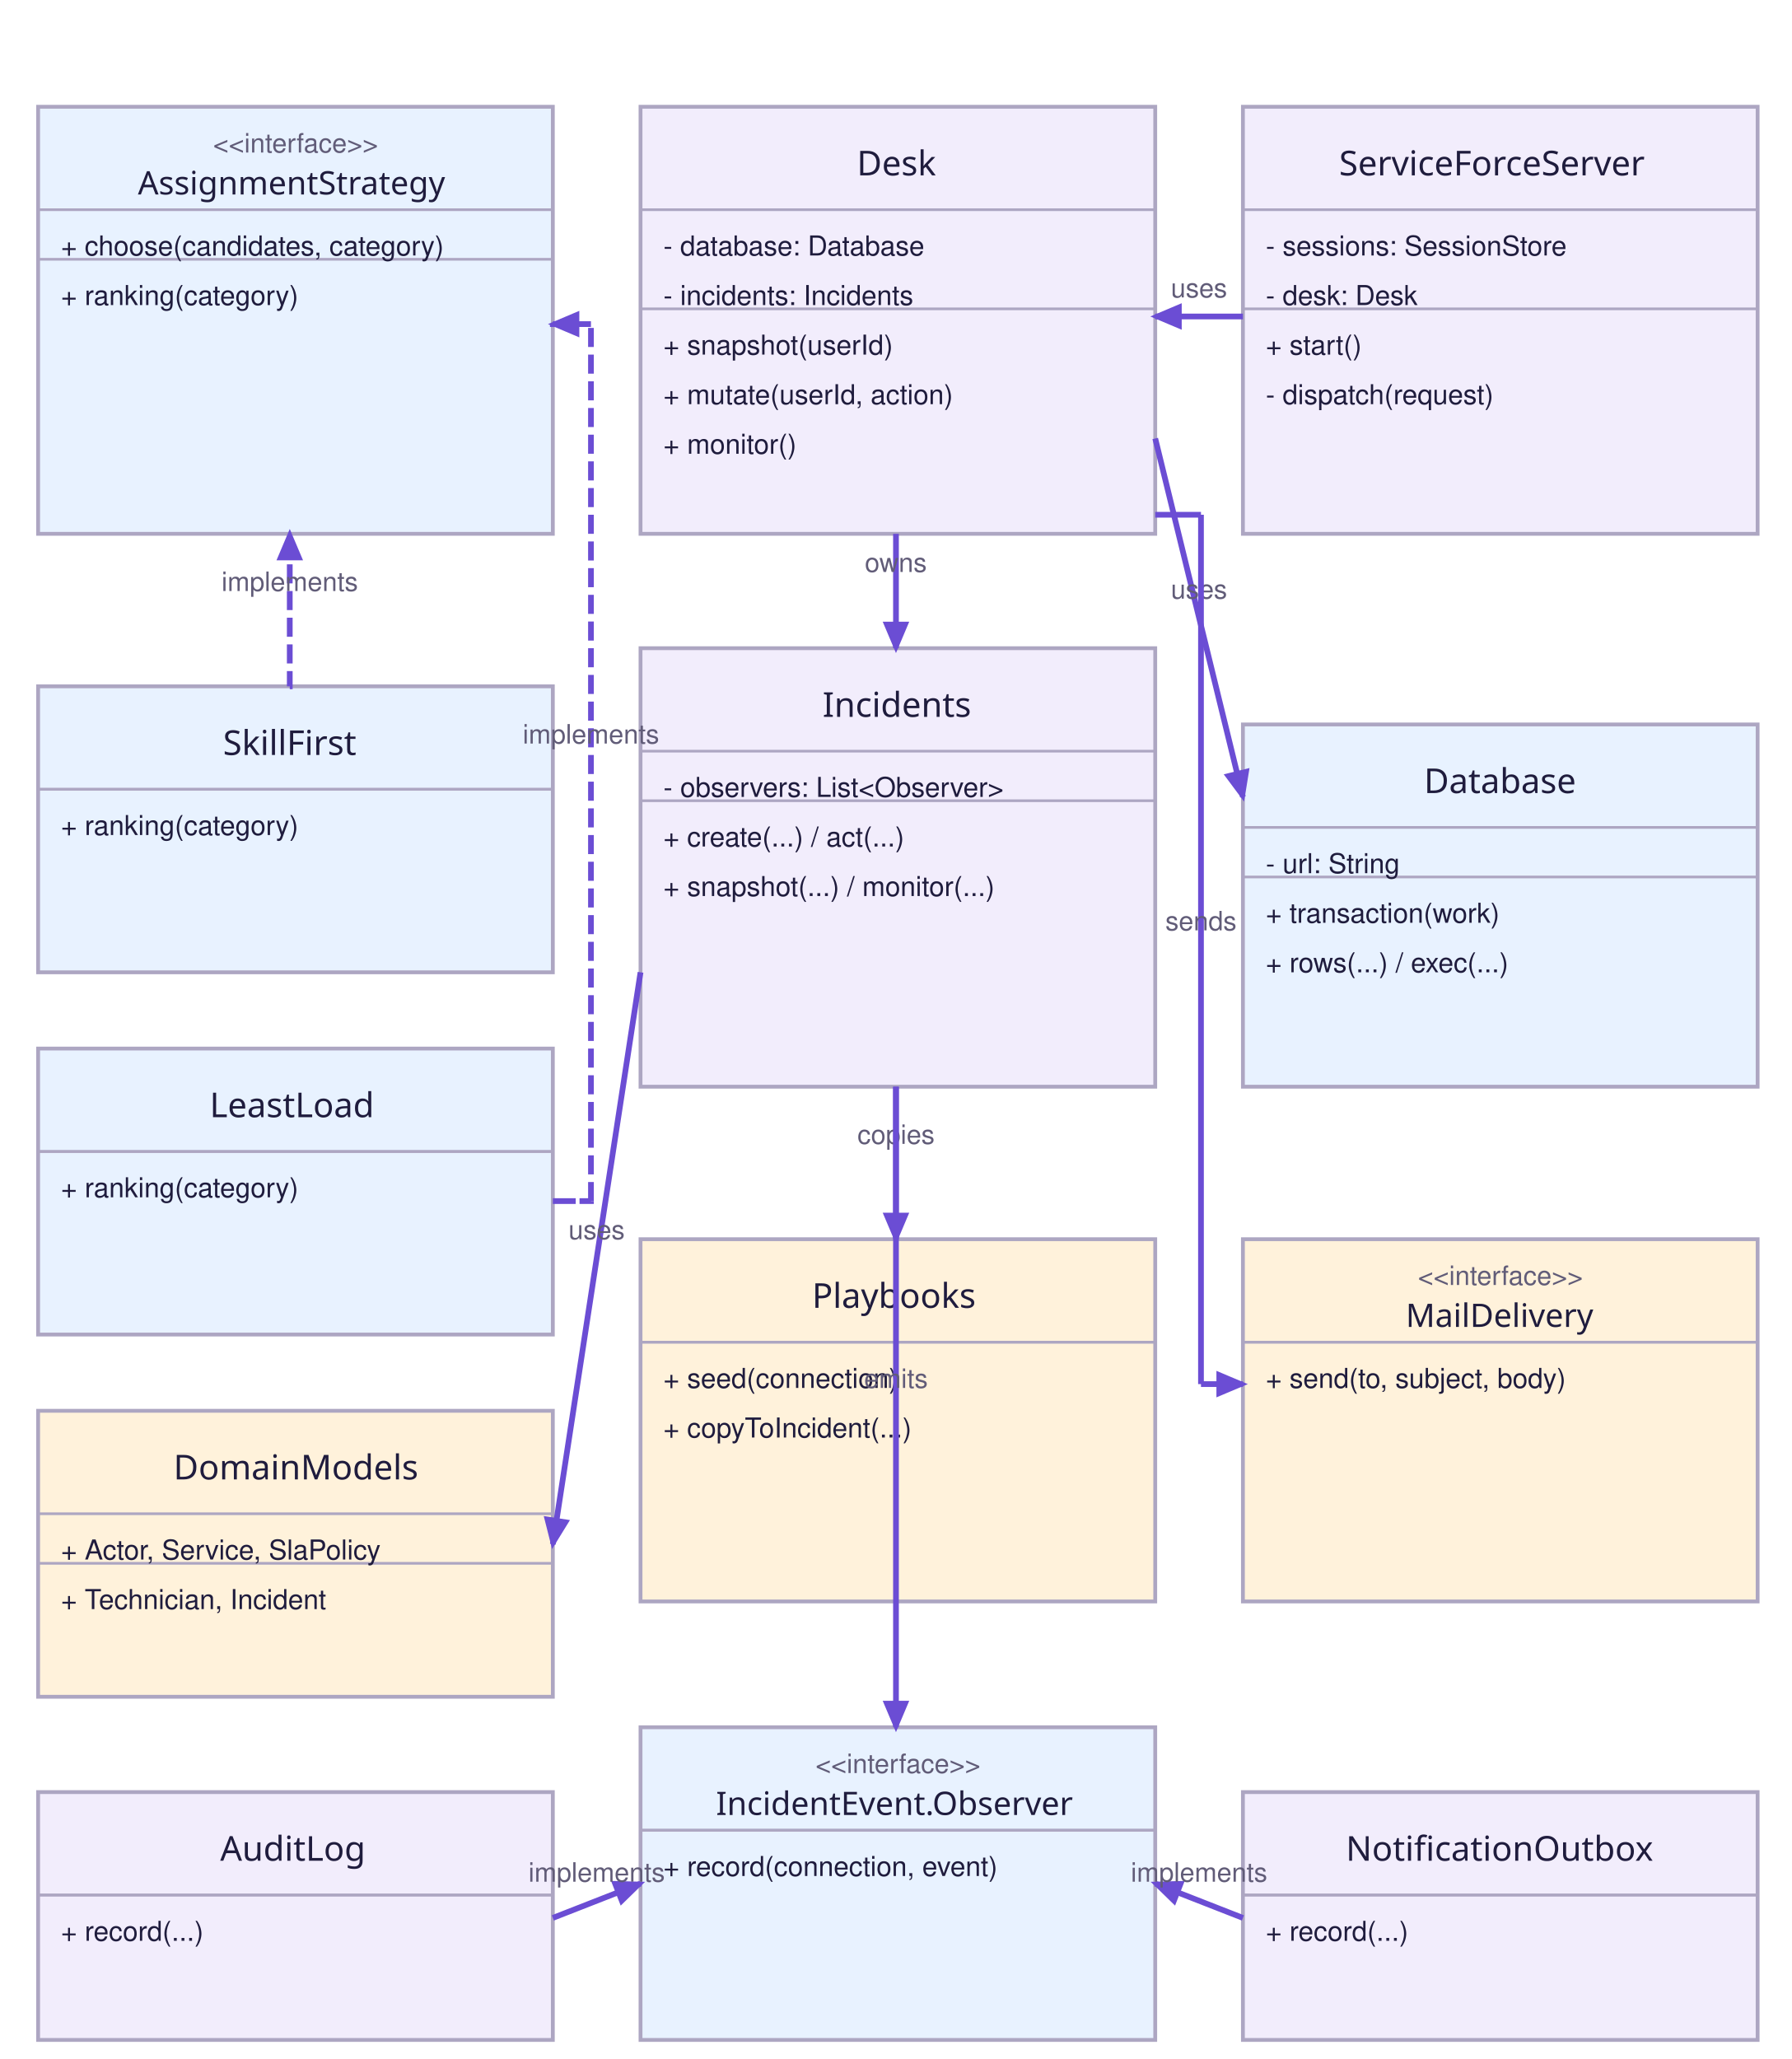
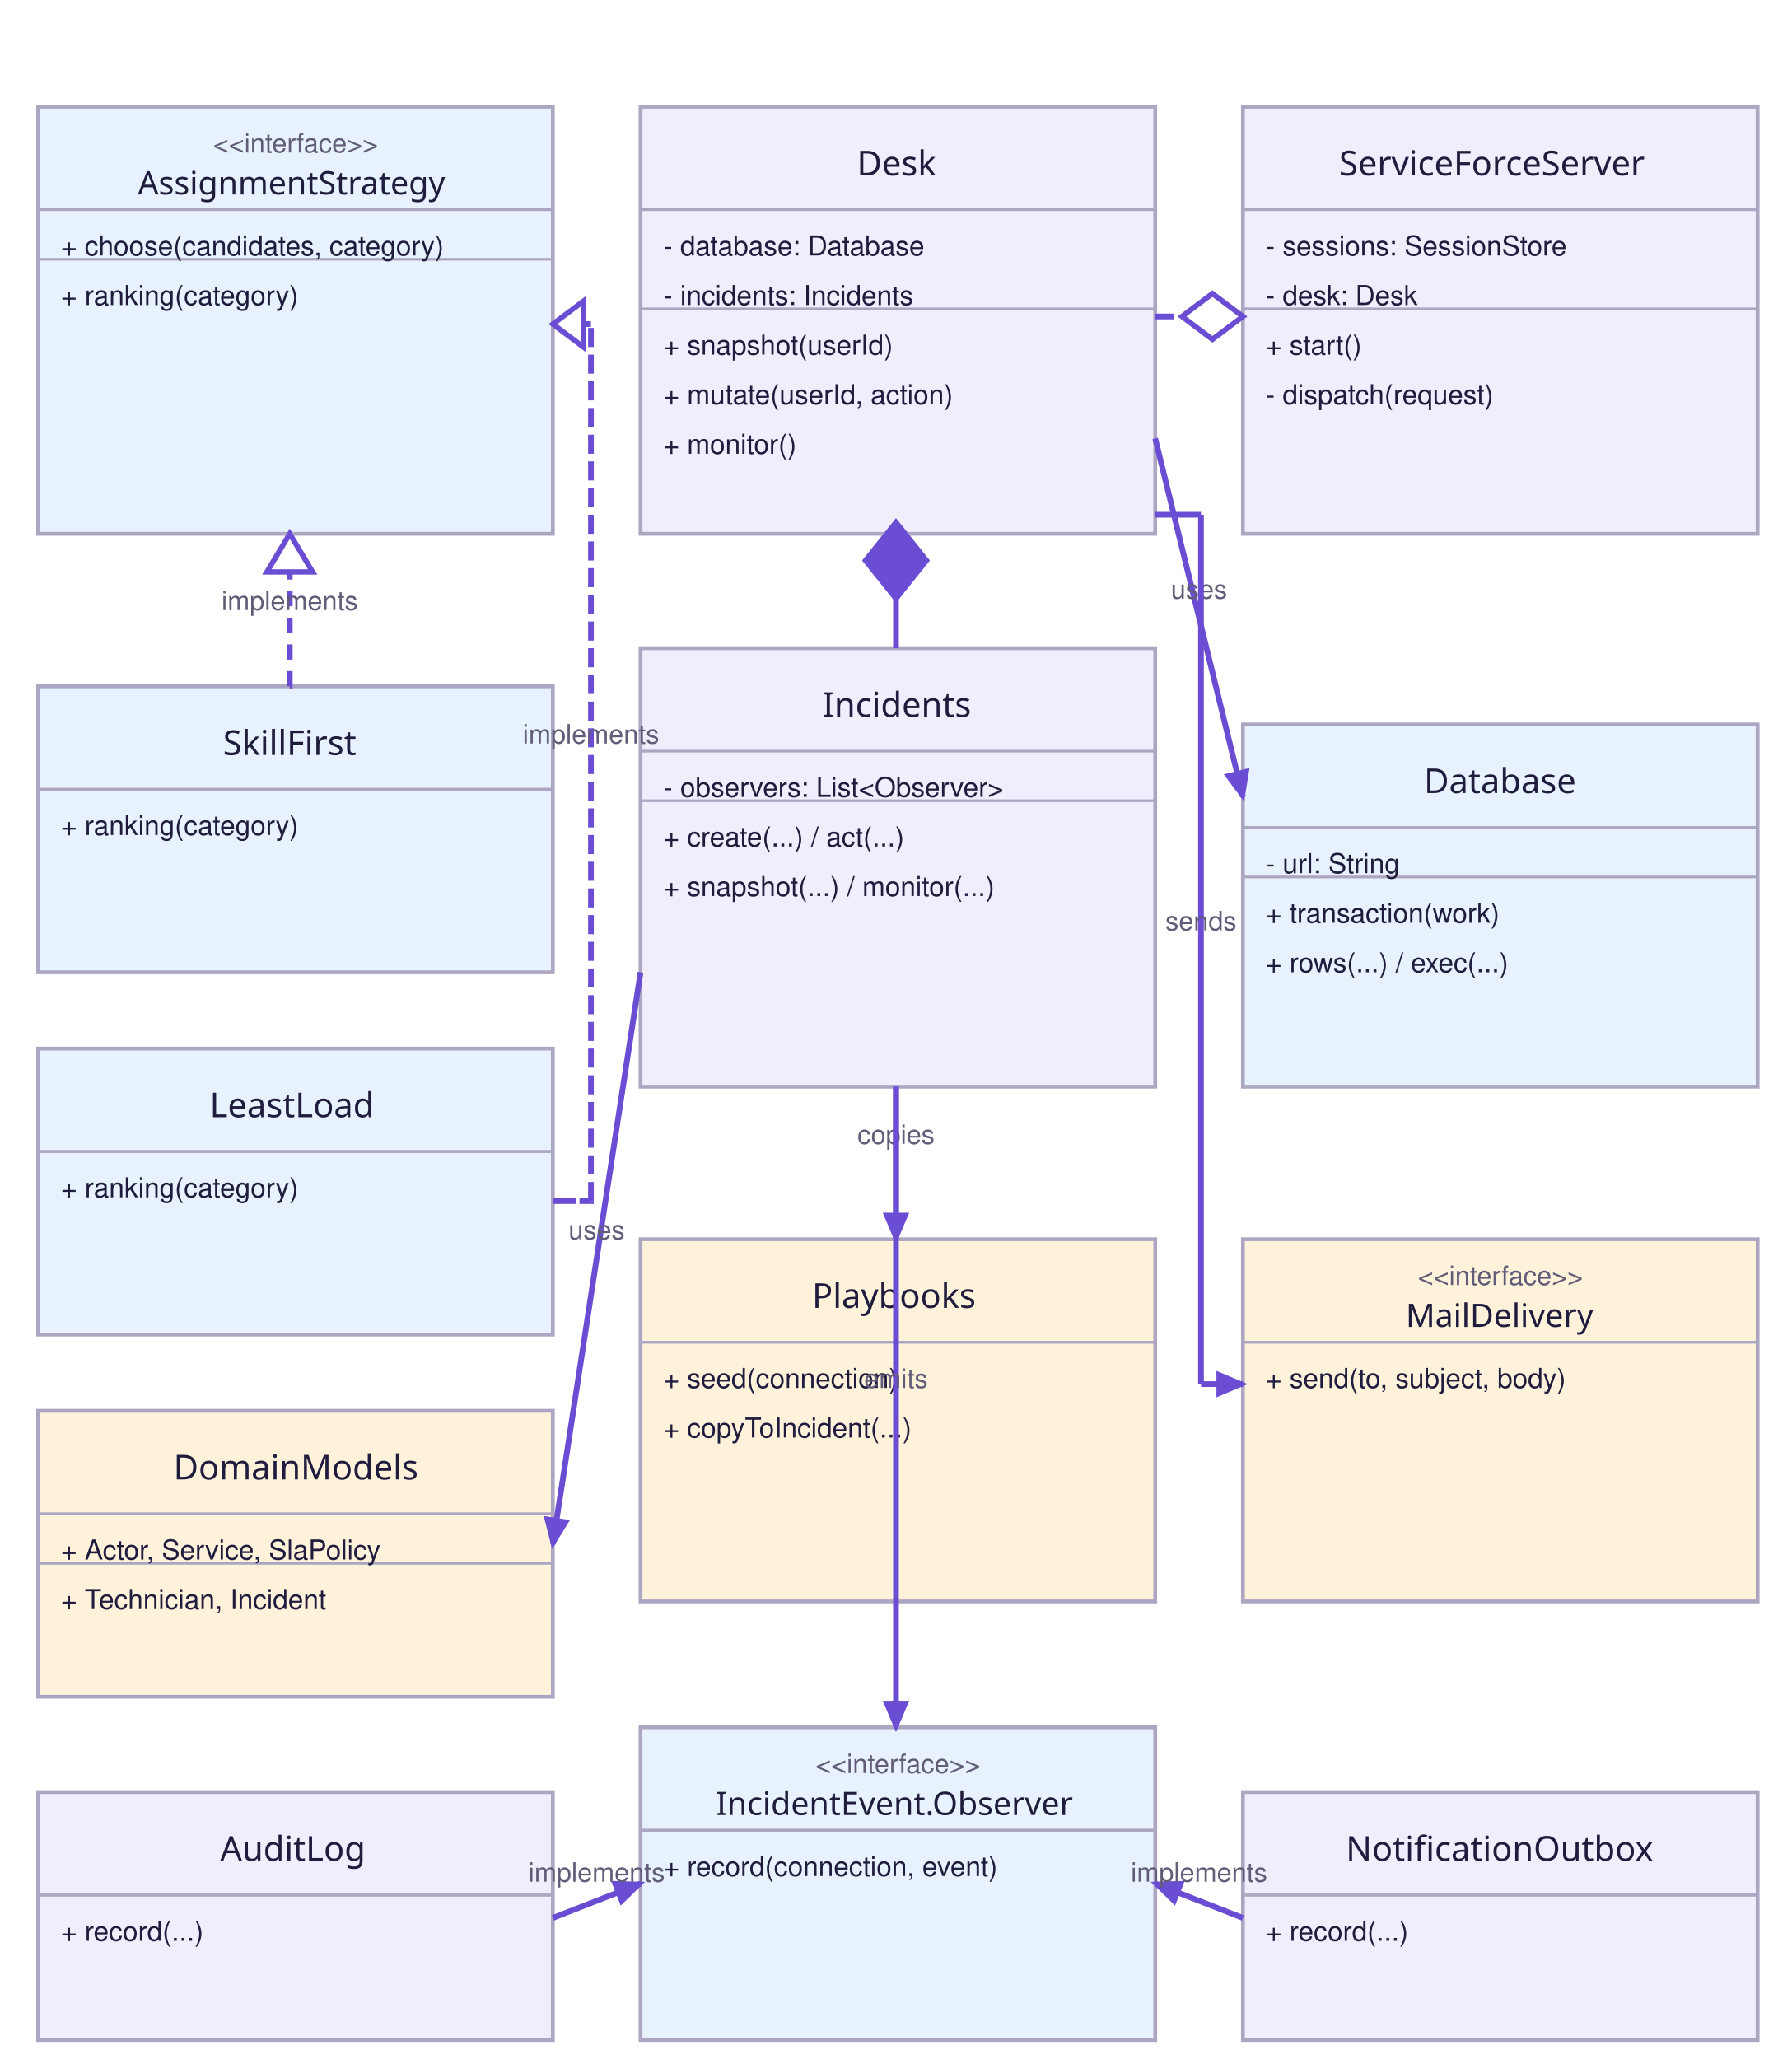
<svg xmlns="http://www.w3.org/2000/svg" width="470" height="540" preserveAspectRatio="xMinYMin meet" viewBox="0 0 470 540" version="1.0" fill-rule="evenodd">
  <clipPath id="clip">
    <rect x="0" y="0" width="470" height="540" />
  </clipPath>
  <g id="group" transform="scale(1,-1) translate(0,-540)" style="clip-path: url(#clip)">
    <g transform="">
      <rect x="10" y="400" width="135" height="112" style="stroke: rgb(68%,65%,76%); stroke-linecap: butt; stroke-width: 1; fill: rgb(91%,95%,100%); fill-rule: evenodd;" />
      <path d="M 10,485 L 145,485 Z" style="stroke: rgb(68%,65%,76%); stroke-linecap: butt; stroke-width: 0.7;" />
      <path d="M 10,472 L 145,472 Z" style="stroke: rgb(68%,65%,76%); stroke-linecap: butt; stroke-width: 0.7;" />
      <text x="55.901" y="500" style="font-family: Helvetica; font-size: 7px;fill: rgb(38%,36%,47%); stroke:none;" transform="translate(0,1000) scale(1,-1)">&lt;&lt;interface&gt;&gt;</text>
      <text x="36.173" y="489" style="font-family: Helvetica-Bold; font-size: 8.5px;fill: rgb(12%,11%,24%); stroke:none;" transform="translate(0,978) scale(1,-1)">AssignmentStrategy</text>
      <text x="16" y="473" style="font-family: Helvetica; font-size: 7.2px;fill: rgb(12%,11%,24%); stroke:none;" transform="translate(0,946) scale(1,-1)">+ choose(candidates, category)</text>
      <text x="16" y="460" style="font-family: Helvetica; font-size: 7.2px;fill: rgb(12%,11%,24%); stroke:none;" transform="translate(0,920) scale(1,-1)">+ ranking(category)</text>
      <rect x="168" y="400" width="135" height="112" style="stroke: rgb(68%,65%,76%); stroke-linecap: butt; stroke-width: 1; fill: rgb(95%,93%,99%); fill-rule: evenodd;" />
      <path d="M 168,485 L 303,485 Z" style="stroke: rgb(68%,65%,76%); stroke-linecap: butt; stroke-width: 0.7;" />
      <path d="M 168,459 L 303,459 Z" style="stroke: rgb(68%,65%,76%); stroke-linecap: butt; stroke-width: 0.7;" />
      <text x="224.745" y="494" style="font-family: Helvetica-Bold; font-size: 9px;fill: rgb(12%,11%,24%); stroke:none;" transform="translate(0,988) scale(1,-1)">Desk</text>
      <text x="174" y="473" style="font-family: Helvetica; font-size: 7.2px;fill: rgb(12%,11%,24%); stroke:none;" transform="translate(0,946) scale(1,-1)">- database: Database</text>
      <text x="174" y="460" style="font-family: Helvetica; font-size: 7.2px;fill: rgb(12%,11%,24%); stroke:none;" transform="translate(0,920) scale(1,-1)">- incidents: Incidents</text>
      <text x="174" y="447" style="font-family: Helvetica; font-size: 7.2px;fill: rgb(12%,11%,24%); stroke:none;" transform="translate(0,894) scale(1,-1)">+ snapshot(userId)</text>
      <text x="174" y="434" style="font-family: Helvetica; font-size: 7.2px;fill: rgb(12%,11%,24%); stroke:none;" transform="translate(0,868) scale(1,-1)">+ mutate(userId, action)</text>
      <text x="174" y="421" style="font-family: Helvetica; font-size: 7.2px;fill: rgb(12%,11%,24%); stroke:none;" transform="translate(0,842) scale(1,-1)">+ monitor()</text>
      <rect x="326" y="400" width="135" height="112" style="stroke: rgb(68%,65%,76%); stroke-linecap: butt; stroke-width: 1; fill: rgb(95%,93%,99%); fill-rule: evenodd;" />
      <path d="M 326,485 L 461,485 Z" style="stroke: rgb(68%,65%,76%); stroke-linecap: butt; stroke-width: 0.7;" />
      <path d="M 326,459 L 461,459 Z" style="stroke: rgb(68%,65%,76%); stroke-linecap: butt; stroke-width: 0.7;" />
      <text x="351.227" y="494" style="font-family: Helvetica-Bold; font-size: 9px;fill: rgb(12%,11%,24%); stroke:none;" transform="translate(0,988) scale(1,-1)">ServiceForceServer</text>
      <text x="332" y="473" style="font-family: Helvetica; font-size: 7.2px;fill: rgb(12%,11%,24%); stroke:none;" transform="translate(0,946) scale(1,-1)">- sessions: SessionStore</text>
      <text x="332" y="460" style="font-family: Helvetica; font-size: 7.2px;fill: rgb(12%,11%,24%); stroke:none;" transform="translate(0,920) scale(1,-1)">- desk: Desk</text>
      <text x="332" y="447" style="font-family: Helvetica; font-size: 7.2px;fill: rgb(12%,11%,24%); stroke:none;" transform="translate(0,894) scale(1,-1)">+ start()</text>
      <text x="332" y="434" style="font-family: Helvetica; font-size: 7.2px;fill: rgb(12%,11%,24%); stroke:none;" transform="translate(0,868) scale(1,-1)">- dispatch(request)</text>
      <rect x="10" y="285" width="135" height="75" style="stroke: rgb(68%,65%,76%); stroke-linecap: butt; stroke-width: 1; fill: rgb(91%,95%,100%); fill-rule: evenodd;" />
      <path d="M 10,333 L 145,333 Z" style="stroke: rgb(68%,65%,76%); stroke-linecap: butt; stroke-width: 0.7;" />
      <path d="M 10,333 L 145,333 Z" style="stroke: rgb(68%,65%,76%); stroke-linecap: butt; stroke-width: 0.7;" />
      <text x="58.492" y="342" style="font-family: Helvetica-Bold; font-size: 9px;fill: rgb(12%,11%,24%); stroke:none;" transform="translate(0,684) scale(1,-1)">SkillFirst</text>
      <text x="16" y="321" style="font-family: Helvetica; font-size: 7.2px;fill: rgb(12%,11%,24%); stroke:none;" transform="translate(0,642) scale(1,-1)">+ ranking(category)</text>
      <rect x="10" y="190" width="135" height="75" style="stroke: rgb(68%,65%,76%); stroke-linecap: butt; stroke-width: 1; fill: rgb(91%,95%,100%); fill-rule: evenodd;" />
      <path d="M 10,238 L 145,238 Z" style="stroke: rgb(68%,65%,76%); stroke-linecap: butt; stroke-width: 0.7;" />
      <path d="M 10,238 L 145,238 Z" style="stroke: rgb(68%,65%,76%); stroke-linecap: butt; stroke-width: 0.7;" />
      <text x="54.995" y="247" style="font-family: Helvetica-Bold; font-size: 9px;fill: rgb(12%,11%,24%); stroke:none;" transform="translate(0,494) scale(1,-1)">LeastLoad</text>
      <text x="16" y="226" style="font-family: Helvetica; font-size: 7.2px;fill: rgb(12%,11%,24%); stroke:none;" transform="translate(0,452) scale(1,-1)">+ ranking(category)</text>
      <rect x="10" y="95" width="135" height="75" style="stroke: rgb(68%,65%,76%); stroke-linecap: butt; stroke-width: 1; fill: rgb(100%,95%,86%); fill-rule: evenodd;" />
      <path d="M 10,143 L 145,143 Z" style="stroke: rgb(68%,65%,76%); stroke-linecap: butt; stroke-width: 0.7;" />
      <path d="M 10,130 L 145,130 Z" style="stroke: rgb(68%,65%,76%); stroke-linecap: butt; stroke-width: 0.7;" />
      <text x="45.496" y="152" style="font-family: Helvetica-Bold; font-size: 9px;fill: rgb(12%,11%,24%); stroke:none;" transform="translate(0,304) scale(1,-1)">DomainModels</text>
      <text x="16" y="131" style="font-family: Helvetica; font-size: 7.2px;fill: rgb(12%,11%,24%); stroke:none;" transform="translate(0,262) scale(1,-1)">+ Actor, Service, SlaPolicy</text>
      <text x="16" y="118" style="font-family: Helvetica; font-size: 7.2px;fill: rgb(12%,11%,24%); stroke:none;" transform="translate(0,236) scale(1,-1)">+ Technician, Incident</text>
      <rect x="168" y="255" width="135" height="115" style="stroke: rgb(68%,65%,76%); stroke-linecap: butt; stroke-width: 1; fill: rgb(95%,93%,99%); fill-rule: evenodd;" />
      <path d="M 168,343 L 303,343 Z" style="stroke: rgb(68%,65%,76%); stroke-linecap: butt; stroke-width: 0.7;" />
      <path d="M 168,330 L 303,330 Z" style="stroke: rgb(68%,65%,76%); stroke-linecap: butt; stroke-width: 0.7;" />
      <text x="215.745" y="352" style="font-family: Helvetica-Bold; font-size: 9px;fill: rgb(12%,11%,24%); stroke:none;" transform="translate(0,704) scale(1,-1)">Incidents</text>
      <text x="174" y="331" style="font-family: Helvetica; font-size: 7.2px;fill: rgb(12%,11%,24%); stroke:none;" transform="translate(0,662) scale(1,-1)">- observers: List&lt;Observer&gt;</text>
      <text x="174" y="318" style="font-family: Helvetica; font-size: 7.2px;fill: rgb(12%,11%,24%); stroke:none;" transform="translate(0,636) scale(1,-1)">+ create(...) / act(...) </text>
      <text x="174" y="305" style="font-family: Helvetica; font-size: 7.2px;fill: rgb(12%,11%,24%); stroke:none;" transform="translate(0,610) scale(1,-1)">+ snapshot(...) / monitor(...)</text>
      <rect x="326" y="255" width="135" height="95" style="stroke: rgb(68%,65%,76%); stroke-linecap: butt; stroke-width: 1; fill: rgb(91%,95%,100%); fill-rule: evenodd;" />
      <path d="M 326,323 L 461,323 Z" style="stroke: rgb(68%,65%,76%); stroke-linecap: butt; stroke-width: 0.7;" />
      <path d="M 326,310 L 461,310 Z" style="stroke: rgb(68%,65%,76%); stroke-linecap: butt; stroke-width: 0.7;" />
      <text x="373.493" y="332" style="font-family: Helvetica-Bold; font-size: 9px;fill: rgb(12%,11%,24%); stroke:none;" transform="translate(0,664) scale(1,-1)">Database</text>
      <text x="332" y="311" style="font-family: Helvetica; font-size: 7.2px;fill: rgb(12%,11%,24%); stroke:none;" transform="translate(0,622) scale(1,-1)">- url: String</text>
      <text x="332" y="298" style="font-family: Helvetica; font-size: 7.2px;fill: rgb(12%,11%,24%); stroke:none;" transform="translate(0,596) scale(1,-1)">+ transaction(work)</text>
      <text x="332" y="285" style="font-family: Helvetica; font-size: 7.2px;fill: rgb(12%,11%,24%); stroke:none;" transform="translate(0,570) scale(1,-1)">+ rows(...) / exec(...)</text>
      <rect x="168" y="120" width="135" height="95" style="stroke: rgb(68%,65%,76%); stroke-linecap: butt; stroke-width: 1; fill: rgb(100%,95%,86%); fill-rule: evenodd;" />
      <path d="M 168,188 L 303,188 Z" style="stroke: rgb(68%,65%,76%); stroke-linecap: butt; stroke-width: 0.7;" />
      <path d="M 168,188 L 303,188 Z" style="stroke: rgb(68%,65%,76%); stroke-linecap: butt; stroke-width: 0.7;" />
      <text x="212.991" y="197" style="font-family: Helvetica-Bold; font-size: 9px;fill: rgb(12%,11%,24%); stroke:none;" transform="translate(0,394) scale(1,-1)">Playbooks</text>
      <text x="174" y="176" style="font-family: Helvetica; font-size: 7.2px;fill: rgb(12%,11%,24%); stroke:none;" transform="translate(0,352) scale(1,-1)">+ seed(connection)</text>
      <text x="174" y="163" style="font-family: Helvetica; font-size: 7.2px;fill: rgb(12%,11%,24%); stroke:none;" transform="translate(0,326) scale(1,-1)">+ copyToIncident(...)</text>
      <rect x="326" y="120" width="135" height="95" style="stroke: rgb(68%,65%,76%); stroke-linecap: butt; stroke-width: 1; fill: rgb(100%,95%,86%); fill-rule: evenodd;" />
      <path d="M 326,188 L 461,188 Z" style="stroke: rgb(68%,65%,76%); stroke-linecap: butt; stroke-width: 0.7;" />
      <path d="M 326,188 L 461,188 Z" style="stroke: rgb(68%,65%,76%); stroke-linecap: butt; stroke-width: 0.7;" />
      <text x="371.901" y="203" style="font-family: Helvetica; font-size: 7px;fill: rgb(38%,36%,47%); stroke:none;" transform="translate(0,406) scale(1,-1)">&lt;&lt;interface&gt;&gt;</text>
      <text x="368.697" y="192" style="font-family: Helvetica-Bold; font-size: 8.5px;fill: rgb(12%,11%,24%); stroke:none;" transform="translate(0,384) scale(1,-1)">MailDelivery</text>
      <text x="332" y="176" style="font-family: Helvetica; font-size: 7.2px;fill: rgb(12%,11%,24%); stroke:none;" transform="translate(0,352) scale(1,-1)">+ send(to, subject, body)</text>
      <rect x="168" y="5" width="135" height="82" style="stroke: rgb(68%,65%,76%); stroke-linecap: butt; stroke-width: 1; fill: rgb(91%,95%,100%); fill-rule: evenodd;" />
      <path d="M 168,60 L 303,60 Z" style="stroke: rgb(68%,65%,76%); stroke-linecap: butt; stroke-width: 0.7;" />
      <path d="M 168,60 L 303,60 Z" style="stroke: rgb(68%,65%,76%); stroke-linecap: butt; stroke-width: 0.7;" />
      <text x="213.901" y="75" style="font-family: Helvetica; font-size: 7px;fill: rgb(38%,36%,47%); stroke:none;" transform="translate(0,150) scale(1,-1)">&lt;&lt;interface&gt;&gt;</text>
      <text x="187.79" y="64" style="font-family: Helvetica-Bold; font-size: 8.5px;fill: rgb(12%,11%,24%); stroke:none;" transform="translate(0,128) scale(1,-1)">IncidentEvent.Observer</text>
      <text x="174" y="48" style="font-family: Helvetica; font-size: 7.2px;fill: rgb(12%,11%,24%); stroke:none;" transform="translate(0,96) scale(1,-1)">+ record(connection, event)</text>
      <rect x="10" y="5" width="135" height="65" style="stroke: rgb(68%,65%,76%); stroke-linecap: butt; stroke-width: 1; fill: rgb(95%,93%,99%); fill-rule: evenodd;" />
      <path d="M 10,43 L 145,43 Z" style="stroke: rgb(68%,65%,76%); stroke-linecap: butt; stroke-width: 0.7;" />
      <path d="M 10,43 L 145,43 Z" style="stroke: rgb(68%,65%,76%); stroke-linecap: butt; stroke-width: 0.7;" />
      <text x="57.754" y="52" style="font-family: Helvetica-Bold; font-size: 9px;fill: rgb(12%,11%,24%); stroke:none;" transform="translate(0,104) scale(1,-1)">AuditLog</text>
      <text x="16" y="31" style="font-family: Helvetica; font-size: 7.2px;fill: rgb(12%,11%,24%); stroke:none;" transform="translate(0,62) scale(1,-1)">+ record(...)</text>
      <rect x="326" y="5" width="135" height="65" style="stroke: rgb(68%,65%,76%); stroke-linecap: butt; stroke-width: 1; fill: rgb(95%,93%,99%); fill-rule: evenodd;" />
      <path d="M 326,43 L 461,43 Z" style="stroke: rgb(68%,65%,76%); stroke-linecap: butt; stroke-width: 0.7;" />
      <path d="M 326,43 L 461,43 Z" style="stroke: rgb(68%,65%,76%); stroke-linecap: butt; stroke-width: 0.7;" />
      <text x="353.0" y="52" style="font-family: Helvetica-Bold; font-size: 9px;fill: rgb(12%,11%,24%); stroke:none;" transform="translate(0,104) scale(1,-1)">NotificationOutbox</text>
      <text x="332" y="31" style="font-family: Helvetica; font-size: 7.2px;fill: rgb(12%,11%,24%); stroke:none;" transform="translate(0,62) scale(1,-1)">+ record(...)</text>
-       <path d="M 76,360 L 76,400 Z" style="stroke: rgb(42%,30%,83%); stroke-linecap: butt; stroke-width: 1.5; stroke-dasharray: 4, 3;" />
-       <polygon points="76 400, 73.274 393.553, 78.726 393.553" style="stroke: rgb(42%,30%,83%); stroke-linecap: butt; stroke-width: 1; fill: rgb(42%,30%,83%); fill-rule: evenodd;" />
-       <text x="58.108" y="385.0" style="font-family: Helvetica; font-size: 7px;fill: rgb(38%,36%,47%); stroke:none;" transform="translate(0,770) scale(1,-1)">implements</text>
+       <path d="M 76,360 L 76,390 Z" style="stroke: rgb(42%,30%,83%); stroke-linecap: butt; stroke-width: 1.5; stroke-dasharray: 4, 3;" />
+       <text x="58.108" y="380.0" style="font-family: Helvetica; font-size: 7px;fill: rgb(38%,36%,47%); stroke:none;" transform="translate(0,760) scale(1,-1)">implements</text>
+       <polygon points="76 400, 70 390, 82 390" style="stroke: rgb(42%,30%,83%); stroke-linecap: butt; stroke-width: 1.4; fill: rgb(100%,100%,100%); fill-rule: evenodd;" />
      <path d="M 145,225 L 155,225 Z" style="stroke: rgb(42%,30%,83%); stroke-linecap: butt; stroke-width: 1.5; stroke-dasharray: 4, 3;" />
      <path d="M 155,225 L 155,455 Z" style="stroke: rgb(42%,30%,83%); stroke-linecap: butt; stroke-width: 1.5; stroke-dasharray: 4, 3;" />
      <text x="137.108" y="345.0" style="font-family: Helvetica; font-size: 7px;fill: rgb(38%,36%,47%); stroke:none;" transform="translate(0,690) scale(1,-1)">implements</text>
-       <path d="M 155,455 L 145,455 Z" style="stroke: rgb(42%,30%,83%); stroke-linecap: butt; stroke-width: 1.5; stroke-dasharray: 4, 3;" />
-       <polygon points="145 455, 151.447 452.274, 151.447 457.726" style="stroke: rgb(42%,30%,83%); stroke-linecap: butt; stroke-width: 1; fill: rgb(42%,30%,83%); fill-rule: evenodd;" />
-       <path d="M 326,457 L 303,457 Z" style="stroke: rgb(42%,30%,83%); stroke-linecap: butt; stroke-width: 1.5;" />
-       <polygon points="303 457, 309.447 454.274, 309.447 459.726" style="stroke: rgb(42%,30%,83%); stroke-linecap: butt; stroke-width: 1; fill: rgb(42%,30%,83%); fill-rule: evenodd;" />
-       <text x="307.108" y="462.0" style="font-family: Helvetica; font-size: 7px;fill: rgb(38%,36%,47%); stroke:none;" transform="translate(0,924) scale(1,-1)">uses</text>
-       <path d="M 235,400 L 235,370 Z" style="stroke: rgb(42%,30%,83%); stroke-linecap: butt; stroke-width: 1.5;" />
-       <polygon points="235 370, 237.726 376.447, 232.274 376.447" style="stroke: rgb(42%,30%,83%); stroke-linecap: butt; stroke-width: 1; fill: rgb(42%,30%,83%); fill-rule: evenodd;" />
-       <text x="226.831" y="390.0" style="font-family: Helvetica; font-size: 7px;fill: rgb(38%,36%,47%); stroke:none;" transform="translate(0,780) scale(1,-1)">owns</text>
+       <path d="M 155,455 L 153,455 Z" style="stroke: rgb(42%,30%,83%); stroke-linecap: butt; stroke-width: 1.5; stroke-dasharray: 4, 3;" />
+       <polygon points="145 455, 153 461, 153 449" style="stroke: rgb(42%,30%,83%); stroke-linecap: butt; stroke-width: 1.4; fill: rgb(100%,100%,100%); fill-rule: evenodd;" />
+       <path d="M 308,457 L 303,457 Z" style="stroke: rgb(42%,30%,83%); stroke-linecap: butt; stroke-width: 1.5;" />
+       <polygon points="326 457, 318 463, 310 457, 318 451" style="stroke: rgb(42%,30%,83%); stroke-linecap: butt; stroke-width: 1.4; fill: rgb(100%,100%,100%); fill-rule: evenodd;" />
+       <path d="M 235,383 L 235,370 Z" style="stroke: rgb(42%,30%,83%); stroke-linecap: butt; stroke-width: 1.5;" />
+       <polygon points="235 403, 243 393, 235 383, 227 393" style="stroke: rgb(42%,30%,83%); stroke-linecap: butt; stroke-width: 1.4; fill: rgb(42%,30%,83%); fill-rule: evenodd;" />
      <path d="M 168,285 L 145,135 Z" style="stroke: rgb(42%,30%,83%); stroke-linecap: butt; stroke-width: 1.5;" />
      <polygon points="145 135, 148.672 140.96, 143.283 141.786" style="stroke: rgb(42%,30%,83%); stroke-linecap: butt; stroke-width: 1; fill: rgb(42%,30%,83%); fill-rule: evenodd;" />
      <text x="149.108" y="215.0" style="font-family: Helvetica; font-size: 7px;fill: rgb(38%,36%,47%); stroke:none;" transform="translate(0,430) scale(1,-1)">uses</text>
      <path d="M 303,425 L 326,331 Z" style="stroke: rgb(42%,30%,83%); stroke-linecap: butt; stroke-width: 1.5;" />
      <polygon points="326 331, 327.115 337.911, 321.82 336.615" style="stroke: rgb(42%,30%,83%); stroke-linecap: butt; stroke-width: 1; fill: rgb(42%,30%,83%); fill-rule: evenodd;" />
      <text x="307.108" y="383.0" style="font-family: Helvetica; font-size: 7px;fill: rgb(38%,36%,47%); stroke:none;" transform="translate(0,766) scale(1,-1)">uses</text>
      <path d="M 235,255 L 235,215 Z" style="stroke: rgb(42%,30%,83%); stroke-linecap: butt; stroke-width: 1.5;" />
      <polygon points="235 215, 237.726 221.447, 232.274 221.447" style="stroke: rgb(42%,30%,83%); stroke-linecap: butt; stroke-width: 1; fill: rgb(42%,30%,83%); fill-rule: evenodd;" />
      <text x="224.885" y="240.0" style="font-family: Helvetica; font-size: 7px;fill: rgb(38%,36%,47%); stroke:none;" transform="translate(0,480) scale(1,-1)">copies</text>
      <path d="M 303,405 L 315,405 Z" style="stroke: rgb(42%,30%,83%); stroke-linecap: butt; stroke-width: 1.5;" />
      <path d="M 315,405 L 315,177 Z" style="stroke: rgb(42%,30%,83%); stroke-linecap: butt; stroke-width: 1.5;" />
      <text x="305.662" y="296.0" style="font-family: Helvetica; font-size: 7px;fill: rgb(38%,36%,47%); stroke:none;" transform="translate(0,592) scale(1,-1)">sends</text>
      <path d="M 315,177 L 326,177 Z" style="stroke: rgb(42%,30%,83%); stroke-linecap: butt; stroke-width: 1.5;" />
      <polygon points="326 177, 319.553 179.726, 319.553 174.274" style="stroke: rgb(42%,30%,83%); stroke-linecap: butt; stroke-width: 1; fill: rgb(42%,30%,83%); fill-rule: evenodd;" />
      <path d="M 235,255 L 235,87 Z" style="stroke: rgb(42%,30%,83%); stroke-linecap: butt; stroke-width: 1.5;" />
      <polygon points="235 87, 237.726 93.447, 232.274 93.447" style="stroke: rgb(42%,30%,83%); stroke-linecap: butt; stroke-width: 1; fill: rgb(42%,30%,83%); fill-rule: evenodd;" />
      <text x="226.638" y="176.0" style="font-family: Helvetica; font-size: 7px;fill: rgb(38%,36%,47%); stroke:none;" transform="translate(0,352) scale(1,-1)">emits</text>
      <path d="M 145,37 L 168,46 Z" style="stroke: rgb(42%,30%,83%); stroke-linecap: butt; stroke-width: 1.5; stroke-dasharray: 4, 3;" />
      <polygon points="168 46, 161.003 46.189, 162.989 41.112" style="stroke: rgb(42%,30%,83%); stroke-linecap: butt; stroke-width: 1; fill: rgb(42%,30%,83%); fill-rule: evenodd;" />
      <text x="138.608" y="46.5" style="font-family: Helvetica; font-size: 7px;fill: rgb(38%,36%,47%); stroke:none;" transform="translate(0,93) scale(1,-1)">implements</text>
      <path d="M 326,37 L 303,46 Z" style="stroke: rgb(42%,30%,83%); stroke-linecap: butt; stroke-width: 1.5; stroke-dasharray: 4, 3;" />
      <polygon points="303 46, 308.011 41.112, 309.997 46.189" style="stroke: rgb(42%,30%,83%); stroke-linecap: butt; stroke-width: 1; fill: rgb(42%,30%,83%); fill-rule: evenodd;" />
      <text x="296.608" y="46.5" style="font-family: Helvetica; font-size: 7px;fill: rgb(38%,36%,47%); stroke:none;" transform="translate(0,93) scale(1,-1)">implements</text>
    </g>
  </g>
</svg>
